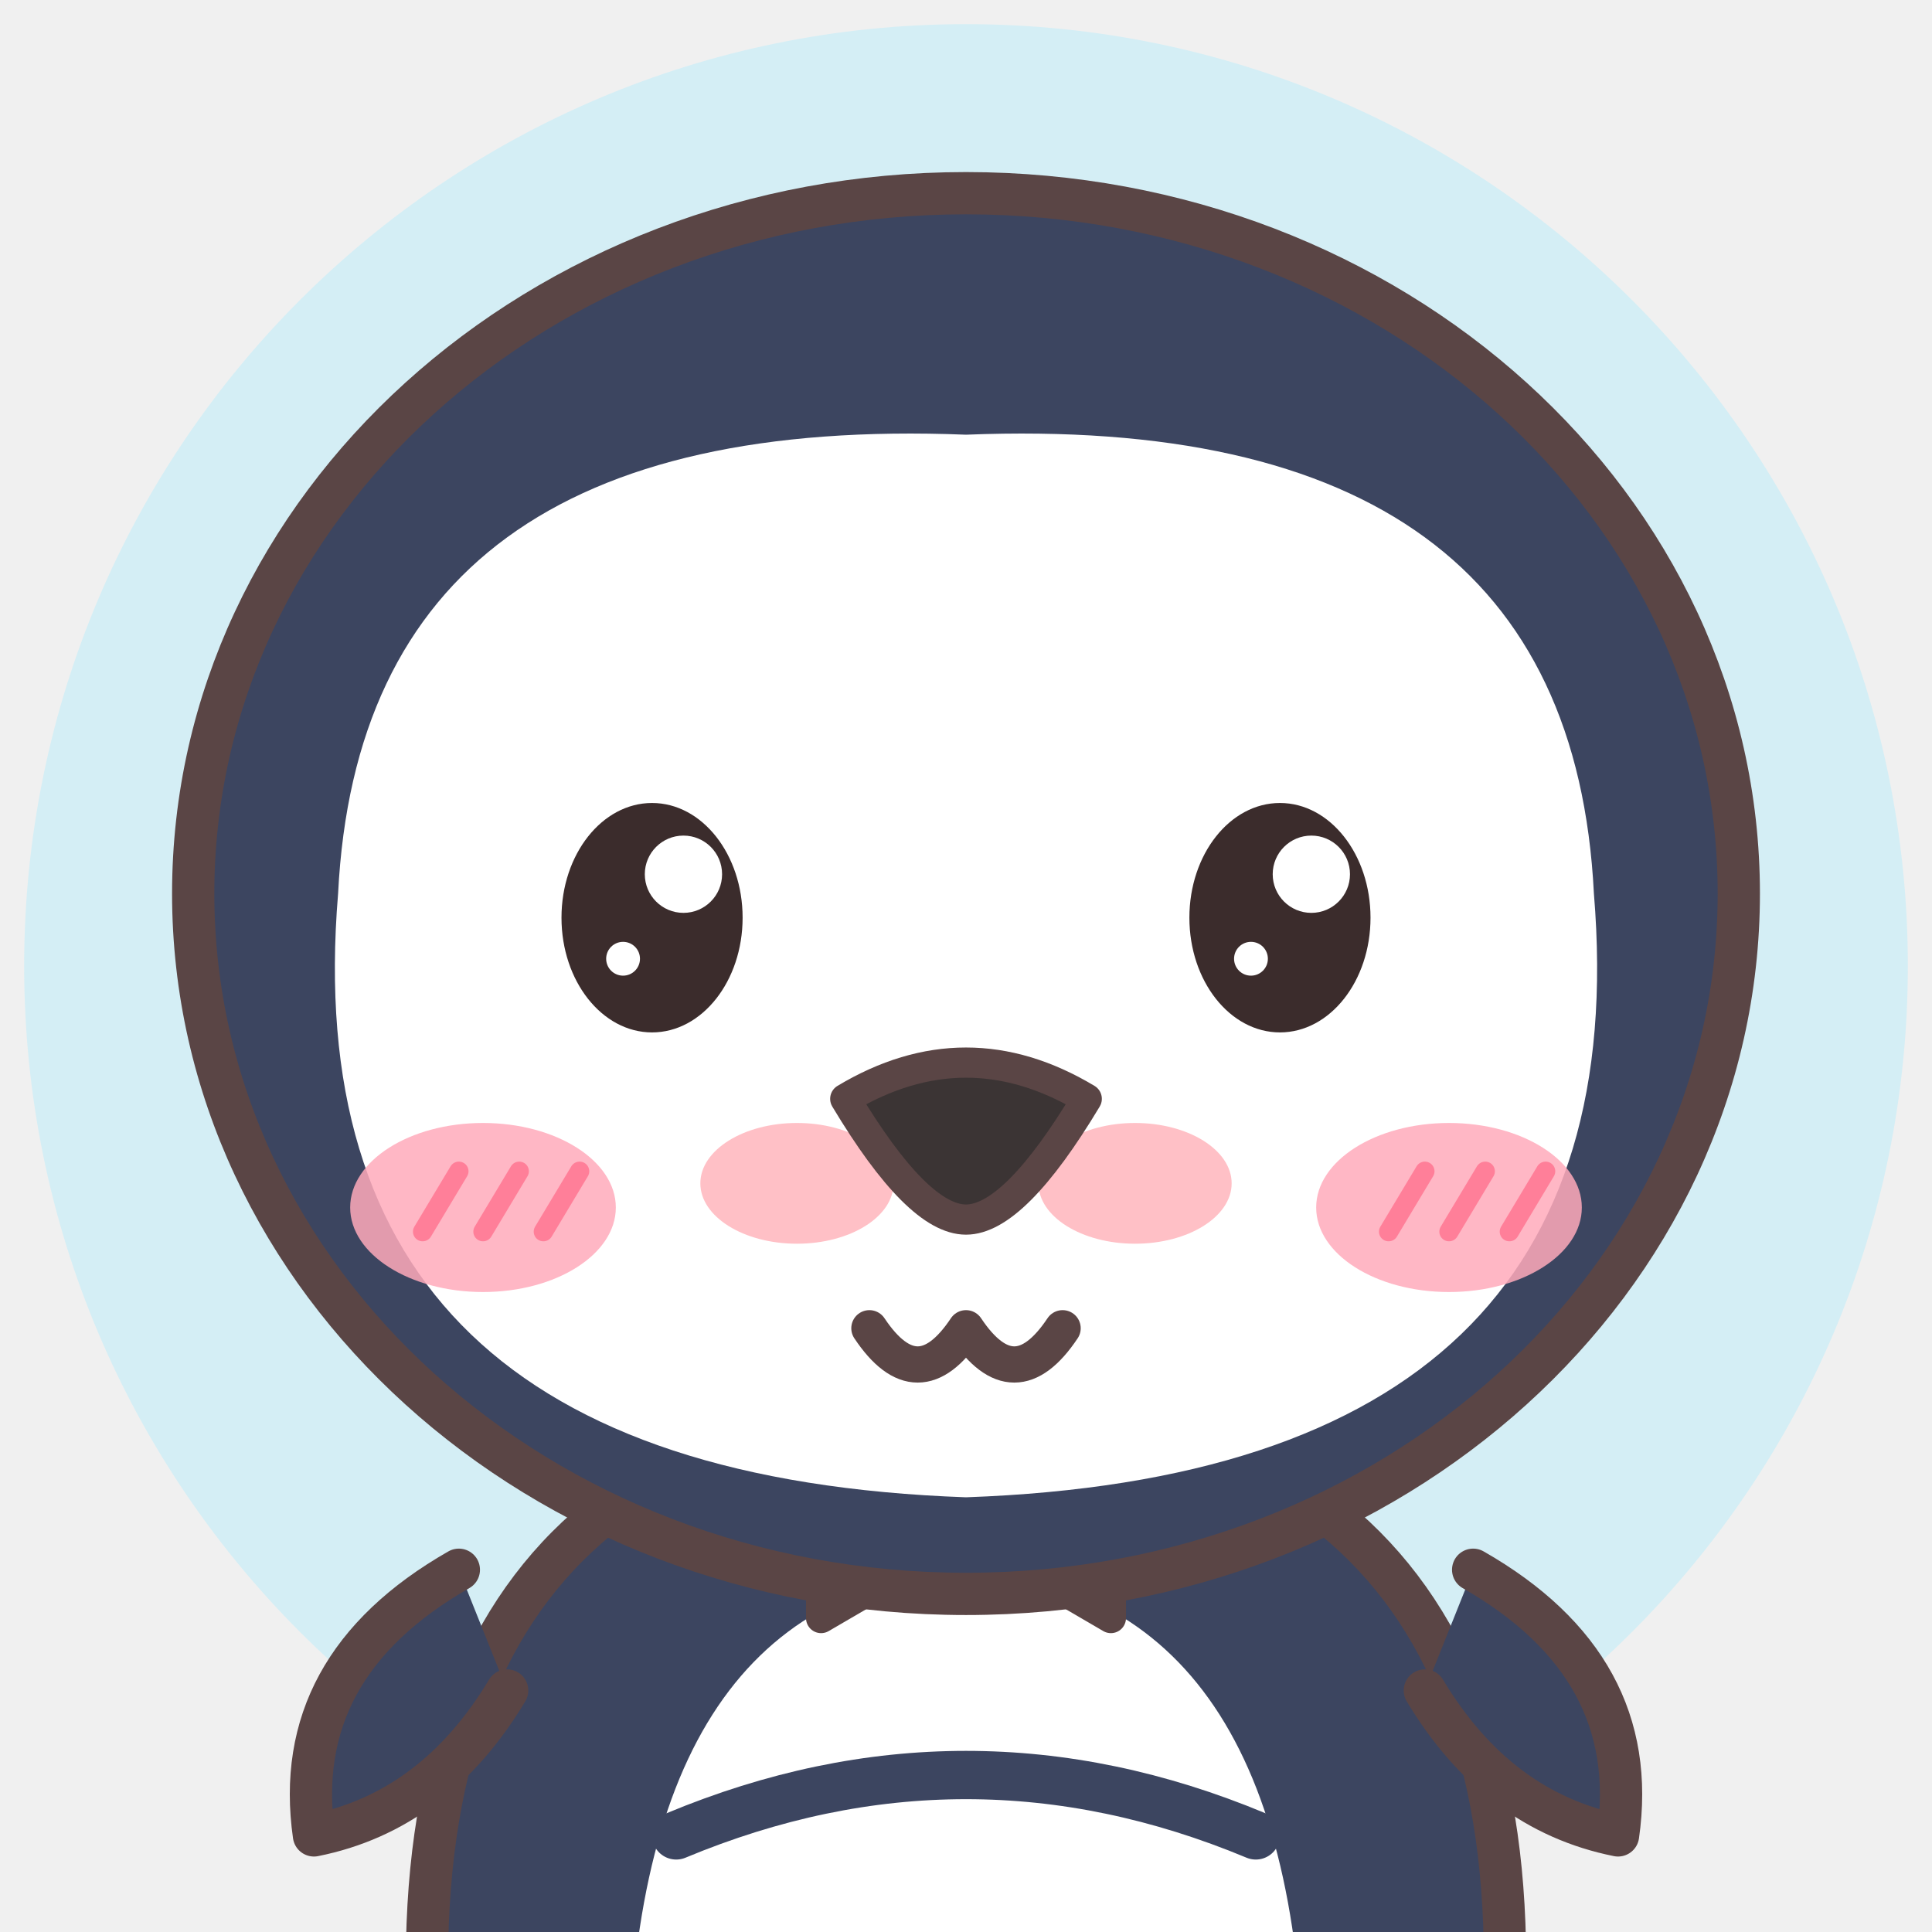
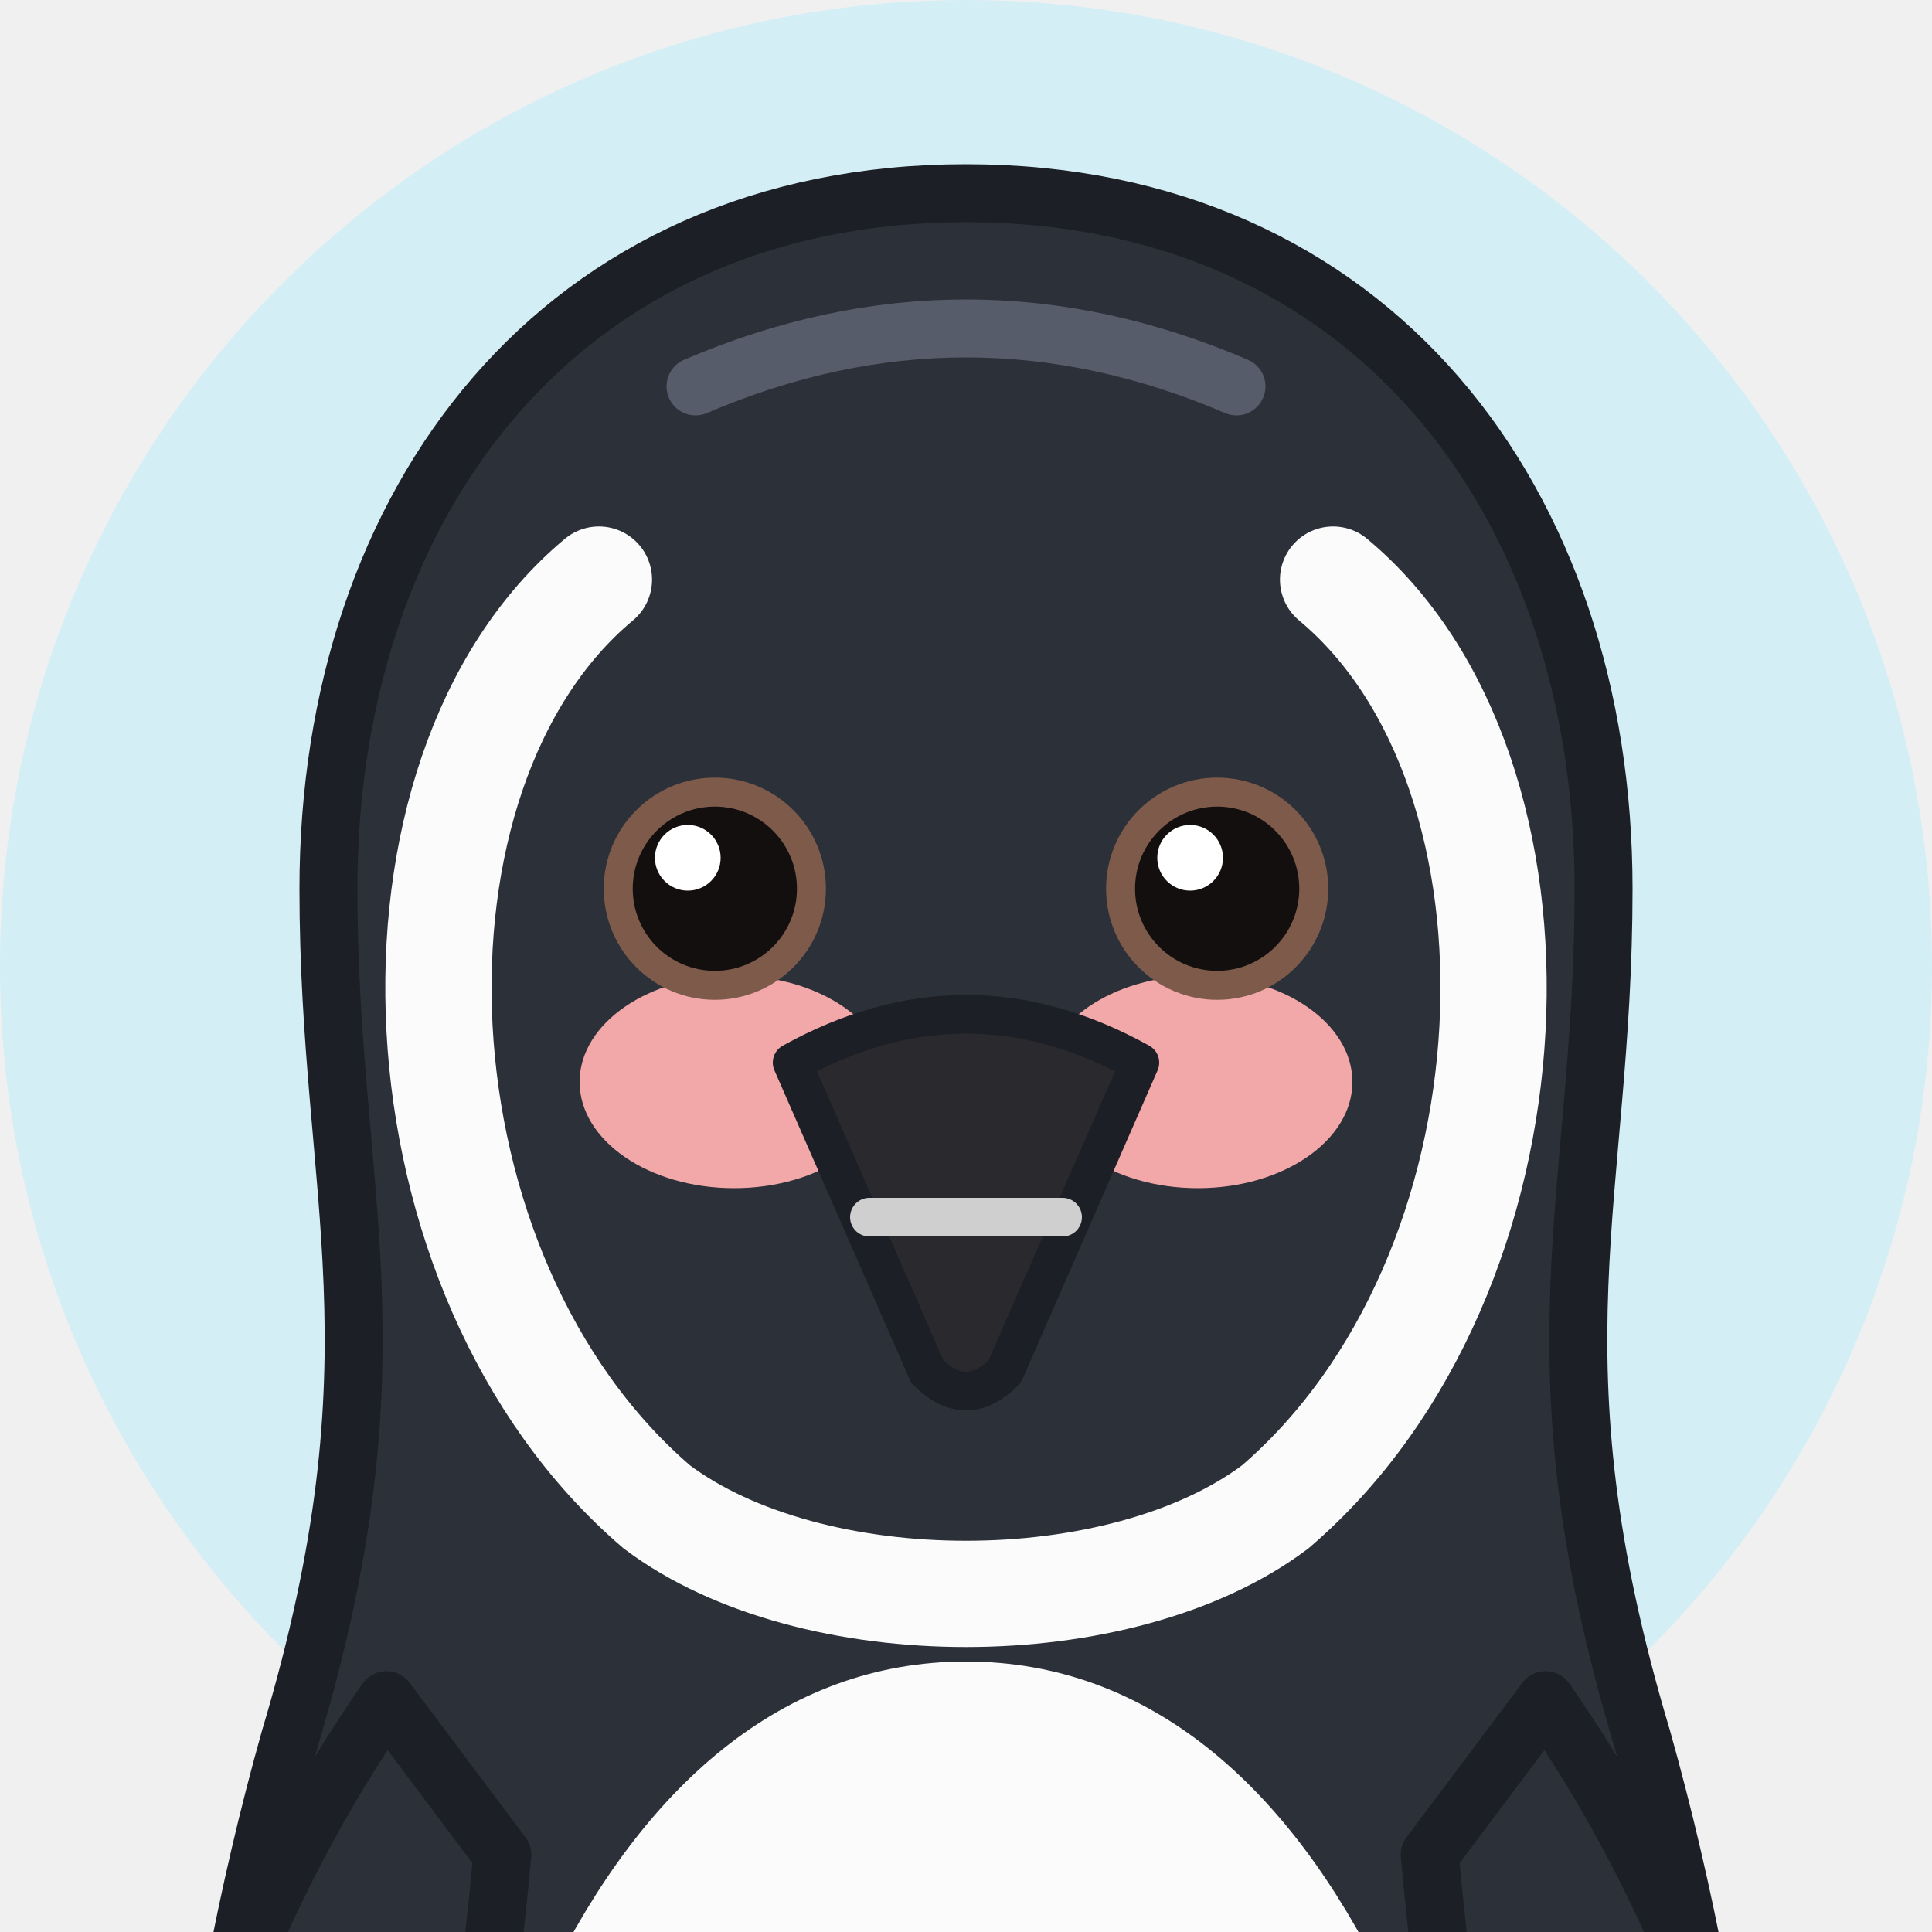
- <svg xmlns="http://www.w3.org/2000/svg" viewBox="20 30 160 160" role="img" aria-label="フンボルトペンギン">
-   <circle cx="100" cy="110" r="78" fill="#d4eef5" />
-   <path d="M56 204 Q50 148 100 146 Q150 148 144 204 Z" fill="#3c4560" stroke="#5a4545" stroke-width="3.5" stroke-linejoin="round" stroke-linecap="round" />
-   <path d="M72 204 Q72 162 100 160 Q128 162 128 204 Z" fill="#fff" />
-   <path d="M76 182 Q100 172 124 182" fill="none" stroke="#3c4560" stroke-width="4" stroke-linecap="round" />
-   <path d="M88 150 L100 157 L88 164 Z M112 150 L100 157 L112 164 Z" fill="#5cc3dd" stroke="#5a4545" stroke-width="2.5" stroke-linejoin="round" stroke-linecap="round" />
-   <circle cx="100" cy="157" r="3.5" fill="#5cc3dd" stroke="#5a4545" stroke-width="2.5" stroke-linejoin="round" stroke-linecap="round" />
-   <path d="M58 160 q-14 8 -12 22 q10 -2 16 -12" fill="#3c4560" stroke="#5a4545" stroke-width="3.5" stroke-linejoin="round" stroke-linecap="round" />
-   <path d="M142 160 q14 8 12 22 q-10 -2 -16 -12" fill="#3c4560" stroke="#5a4545" stroke-width="3.5" stroke-linejoin="round" stroke-linecap="round" />
-   <ellipse cx="100" cy="104" rx="64" ry="58" fill="#3c4560" stroke="#5a4545" stroke-width="3.5" stroke-linejoin="round" stroke-linecap="round" />
-   <path d="M48 104 Q50 64 100 66 Q150 64 152 104 Q156 152 100 154 Q44 152 48 104 Z" fill="#fff" />
-   <ellipse cx="86" cy="128" rx="8" ry="5" fill="#ffc0c6" />
-   <ellipse cx="114" cy="128" rx="8" ry="5" fill="#ffc0c6" />
-   <path d="M90 121 Q100 115 110 121 Q104 131 100 131 Q96 131 90 121 Z" fill="#3b3434" stroke="#5a4545" stroke-width="2.5" stroke-linejoin="round" stroke-linecap="round" />
-   <ellipse cx="60" cy="130" rx="11" ry="7" fill="#ffaabb" opacity="0.85" />
-   <path d="M55 132 l3 -5 M60 132 l3 -5 M65 132 l3 -5" stroke="#ff7f99" stroke-width="1.6" stroke-linecap="round" />
-   <ellipse cx="140" cy="130" rx="11" ry="7" fill="#ffaabb" opacity="0.85" />
-   <path d="M135 132 l3 -5 M140 132 l3 -5 M145 132 l3 -5" stroke="#ff7f99" stroke-width="1.6" stroke-linecap="round" />
-   <ellipse cx="74" cy="106" rx="7.5" ry="9.5" fill="#3b2c2c" />
-   <circle cx="76.6" cy="102.4" r="3.2" fill="#fff" />
-   <circle cx="71.6" cy="109.4" r="1.4" fill="#fff" />
-   <ellipse cx="126" cy="106" rx="7.5" ry="9.5" fill="#3b2c2c" />
-   <circle cx="128.6" cy="102.4" r="3.2" fill="#fff" />
-   <circle cx="123.6" cy="109.4" r="1.4" fill="#fff" />
-   <path d="M92 140 Q96 146 100 140 Q104 146 108 140" fill="none" stroke="#5a4545" stroke-width="3" stroke-linecap="round" stroke-linejoin="round" />
+ <svg xmlns="http://www.w3.org/2000/svg" viewBox="70 30 100 100" role="img" aria-label="フンボルトペンギン">
+   <circle cx="120" cy="80" r="50" fill="#d4eef5" />
+   <path d="M98 210 q-12 6 -4 9 h20 q6 -2 -2 -9 Z" fill="#3b3b3f" stroke="#1c1f25" stroke-width="3" stroke-linejoin="round" />
+   <path d="M142 210 q12 6 4 9 h-20 q-6 -2 2 -9 Z" fill="#3b3b3f" stroke="#1c1f25" stroke-width="3" stroke-linejoin="round" />
+   <path d="M120 40 C141 40 153 56 153 76 C153 92 149 100 155 120 C164 152 162 190 150 212 L90 212 C78 190 76 152 85 120 C91 100 87 92 87 76 C87 56 99 40 120 40 Z" fill="#2c3038" stroke="#1c1f25" stroke-width="3" stroke-linejoin="round" />
+   <path d="M120 116 C139 116 149 142 149 170 C149 196 139 210 120 210 C101 210 91 196 91 170 C91 142 101 116 120 116 Z" fill="#fbfbfb" />
+   <path d="M90 118 C76 138 72 168 80 184 C88 172 94 148 96 126 Z" fill="#2c3038" stroke="#1c1f25" stroke-width="3" stroke-linejoin="round" />
+   <path d="M150 118 C164 138 168 168 160 184 C152 172 146 148 144 126 Z" fill="#2c3038" stroke="#1c1f25" stroke-width="3" stroke-linejoin="round" />
+   <path d="M93 156 C96 130 144 130 147 156" fill="none" stroke="#2c3038" stroke-width="6" stroke-linecap="round" />
+   <circle cx="110" cy="176" r="2" fill="#2c3038" />
+   <circle cx="131" cy="184" r="1.8" fill="#2c3038" />
+   <circle cx="124" cy="168" r="1.5" fill="#2c3038" />
+   <path d="M101 60 C89 70 90 96 104 108 C112 114 128 114 136 108 C150 96 151 70 139 60" fill="none" stroke="#fbfbfb" stroke-width="5.5" stroke-linecap="round" />
+   <ellipse cx="108" cy="86" rx="8" ry="5.5" fill="#f2a7a9" />
+   <ellipse cx="132" cy="86" rx="8" ry="5.5" fill="#f2a7a9" />
+   <circle cx="107" cy="76" r="5" fill="#140f0f" stroke="#7d5a4a" stroke-width="1.5" />
+   <circle cx="105.6" cy="74.4" r="1.7" fill="#fff" />
+   <circle cx="133" cy="76" r="5" fill="#140f0f" stroke="#7d5a4a" stroke-width="1.5" />
+   <circle cx="131.6" cy="74.4" r="1.7" fill="#fff" />
+   <path d="M111 85 Q120 80 129 85 L122 101 Q120 103 118 101 Z" fill="#2a2a2e" stroke="#1c1f25" stroke-width="2" stroke-linejoin="round" />
+   <path d="M115 93 L125 93" stroke="#cfcfcf" stroke-width="2" stroke-linecap="round" />
+   <path d="M106 50 Q120 44 134 50" fill="none" stroke="#565c69" stroke-width="3" stroke-linecap="round" />
</svg>
